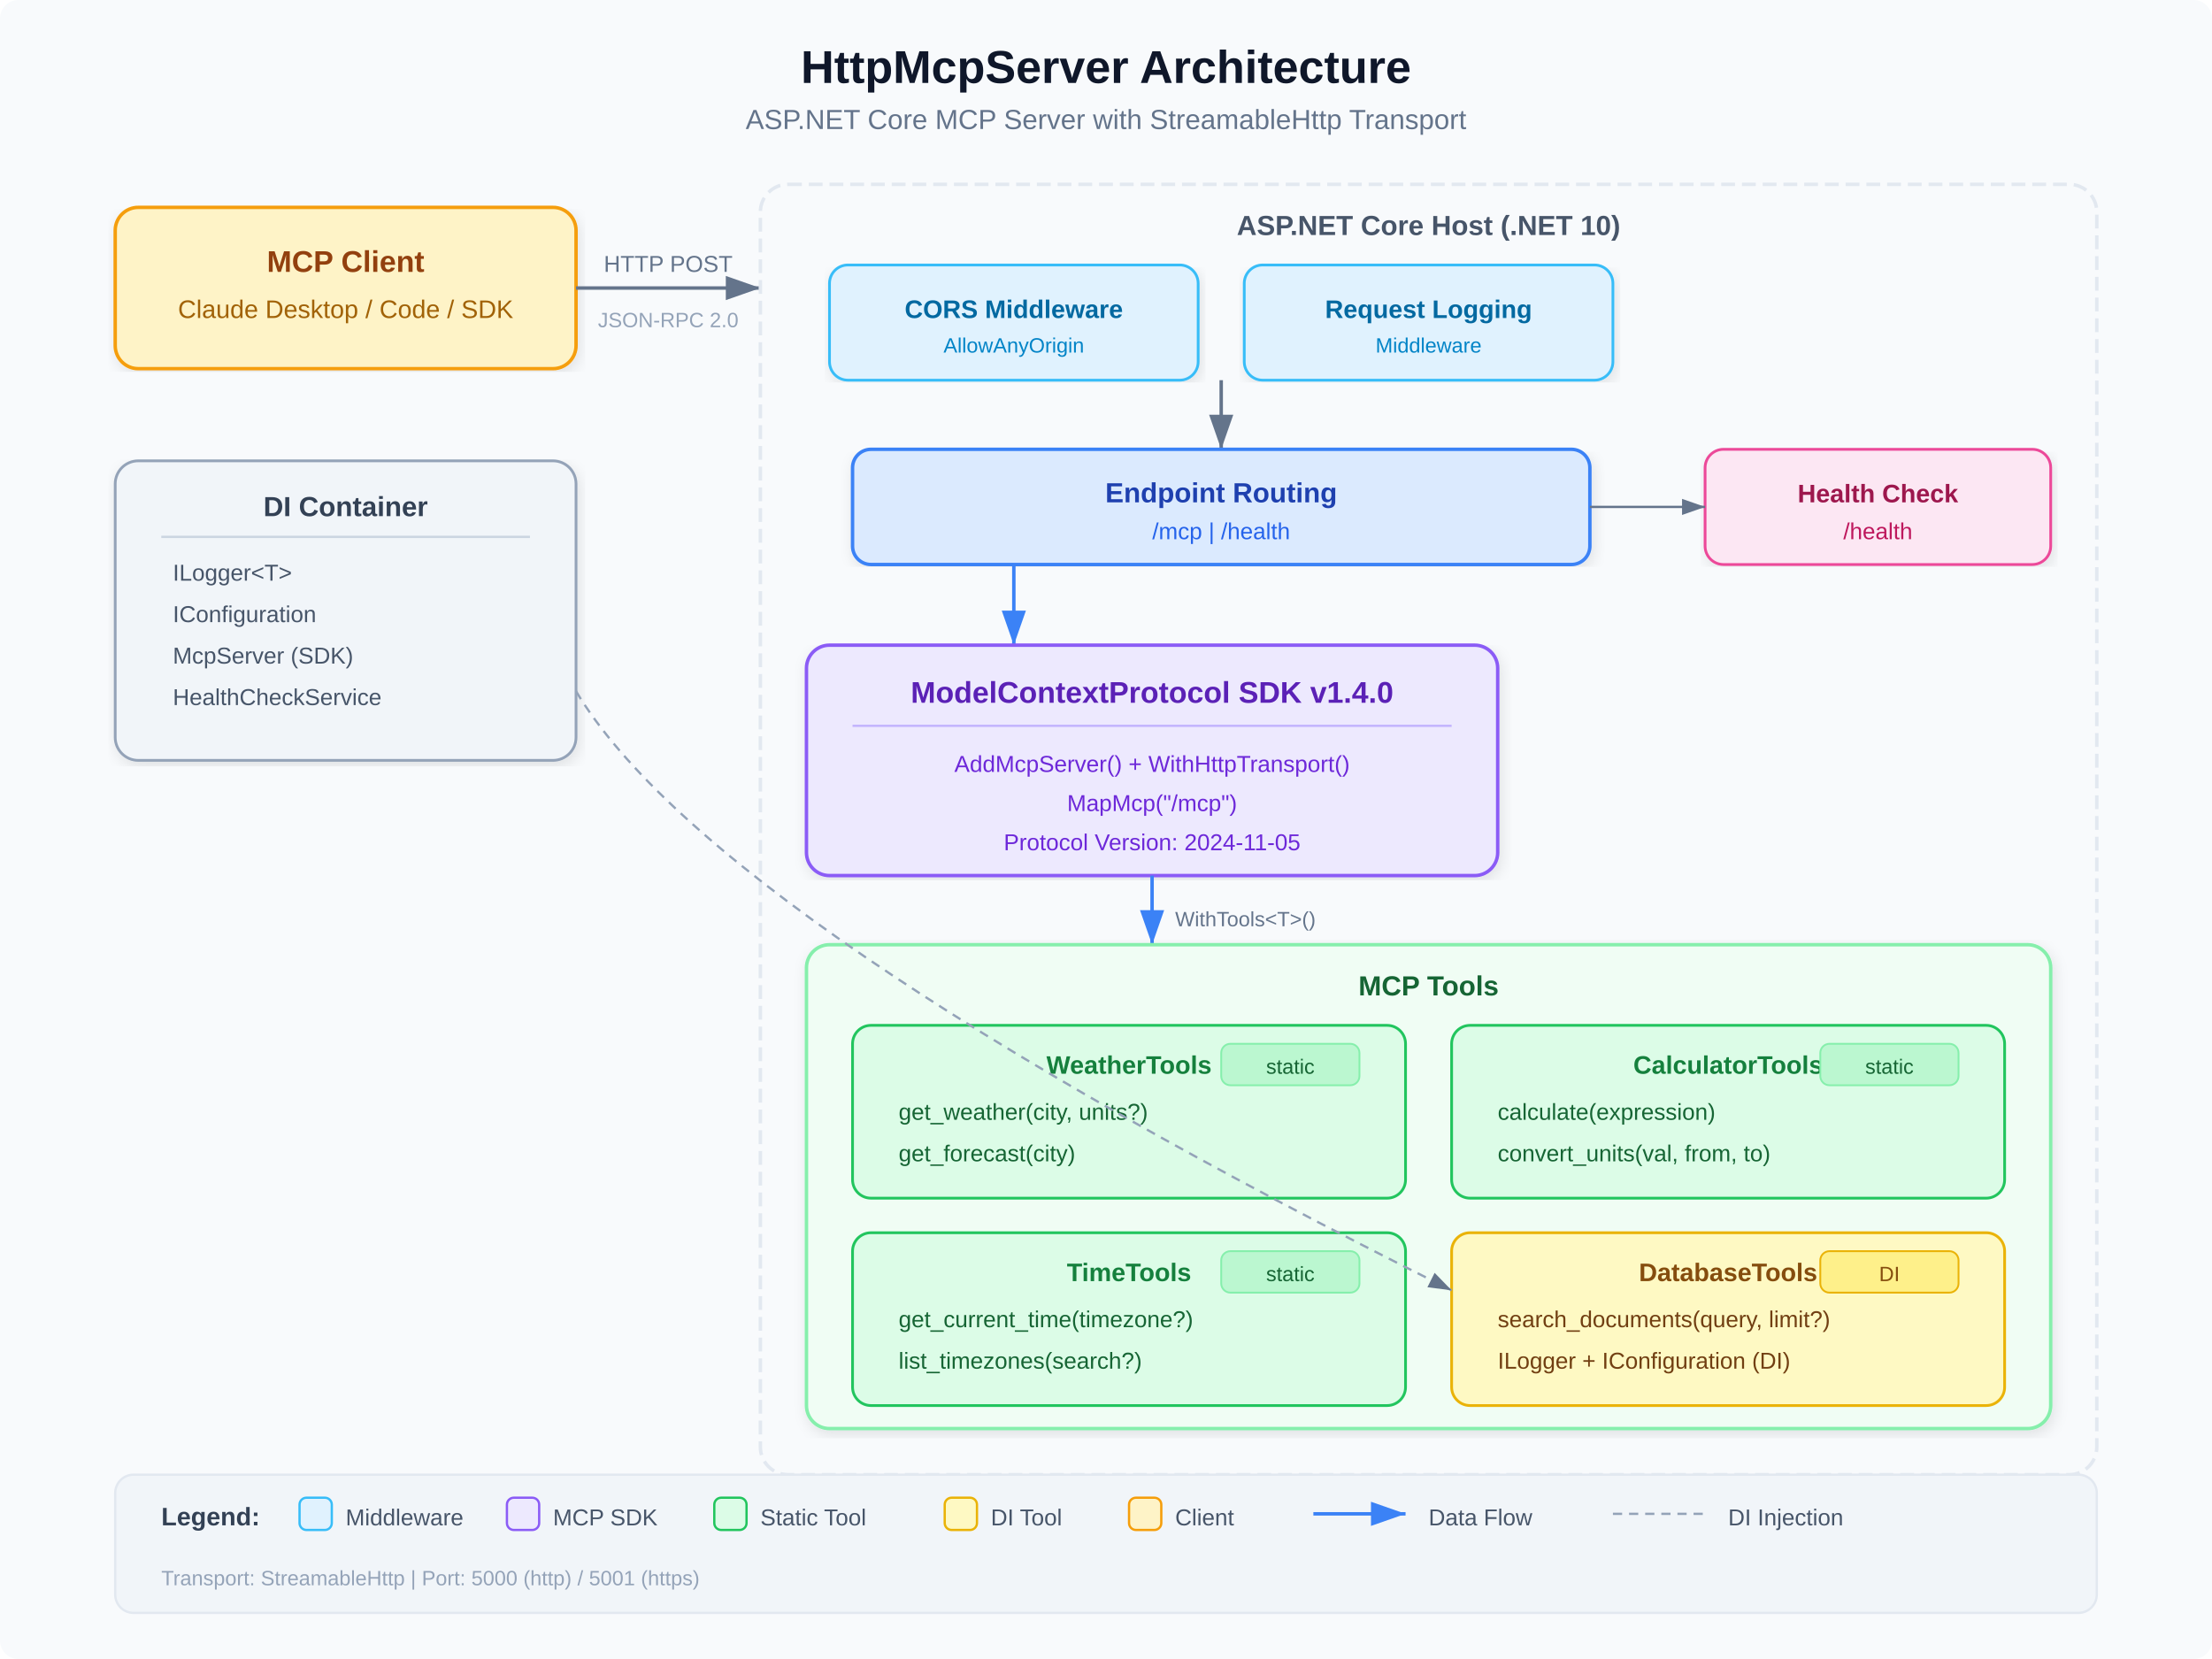
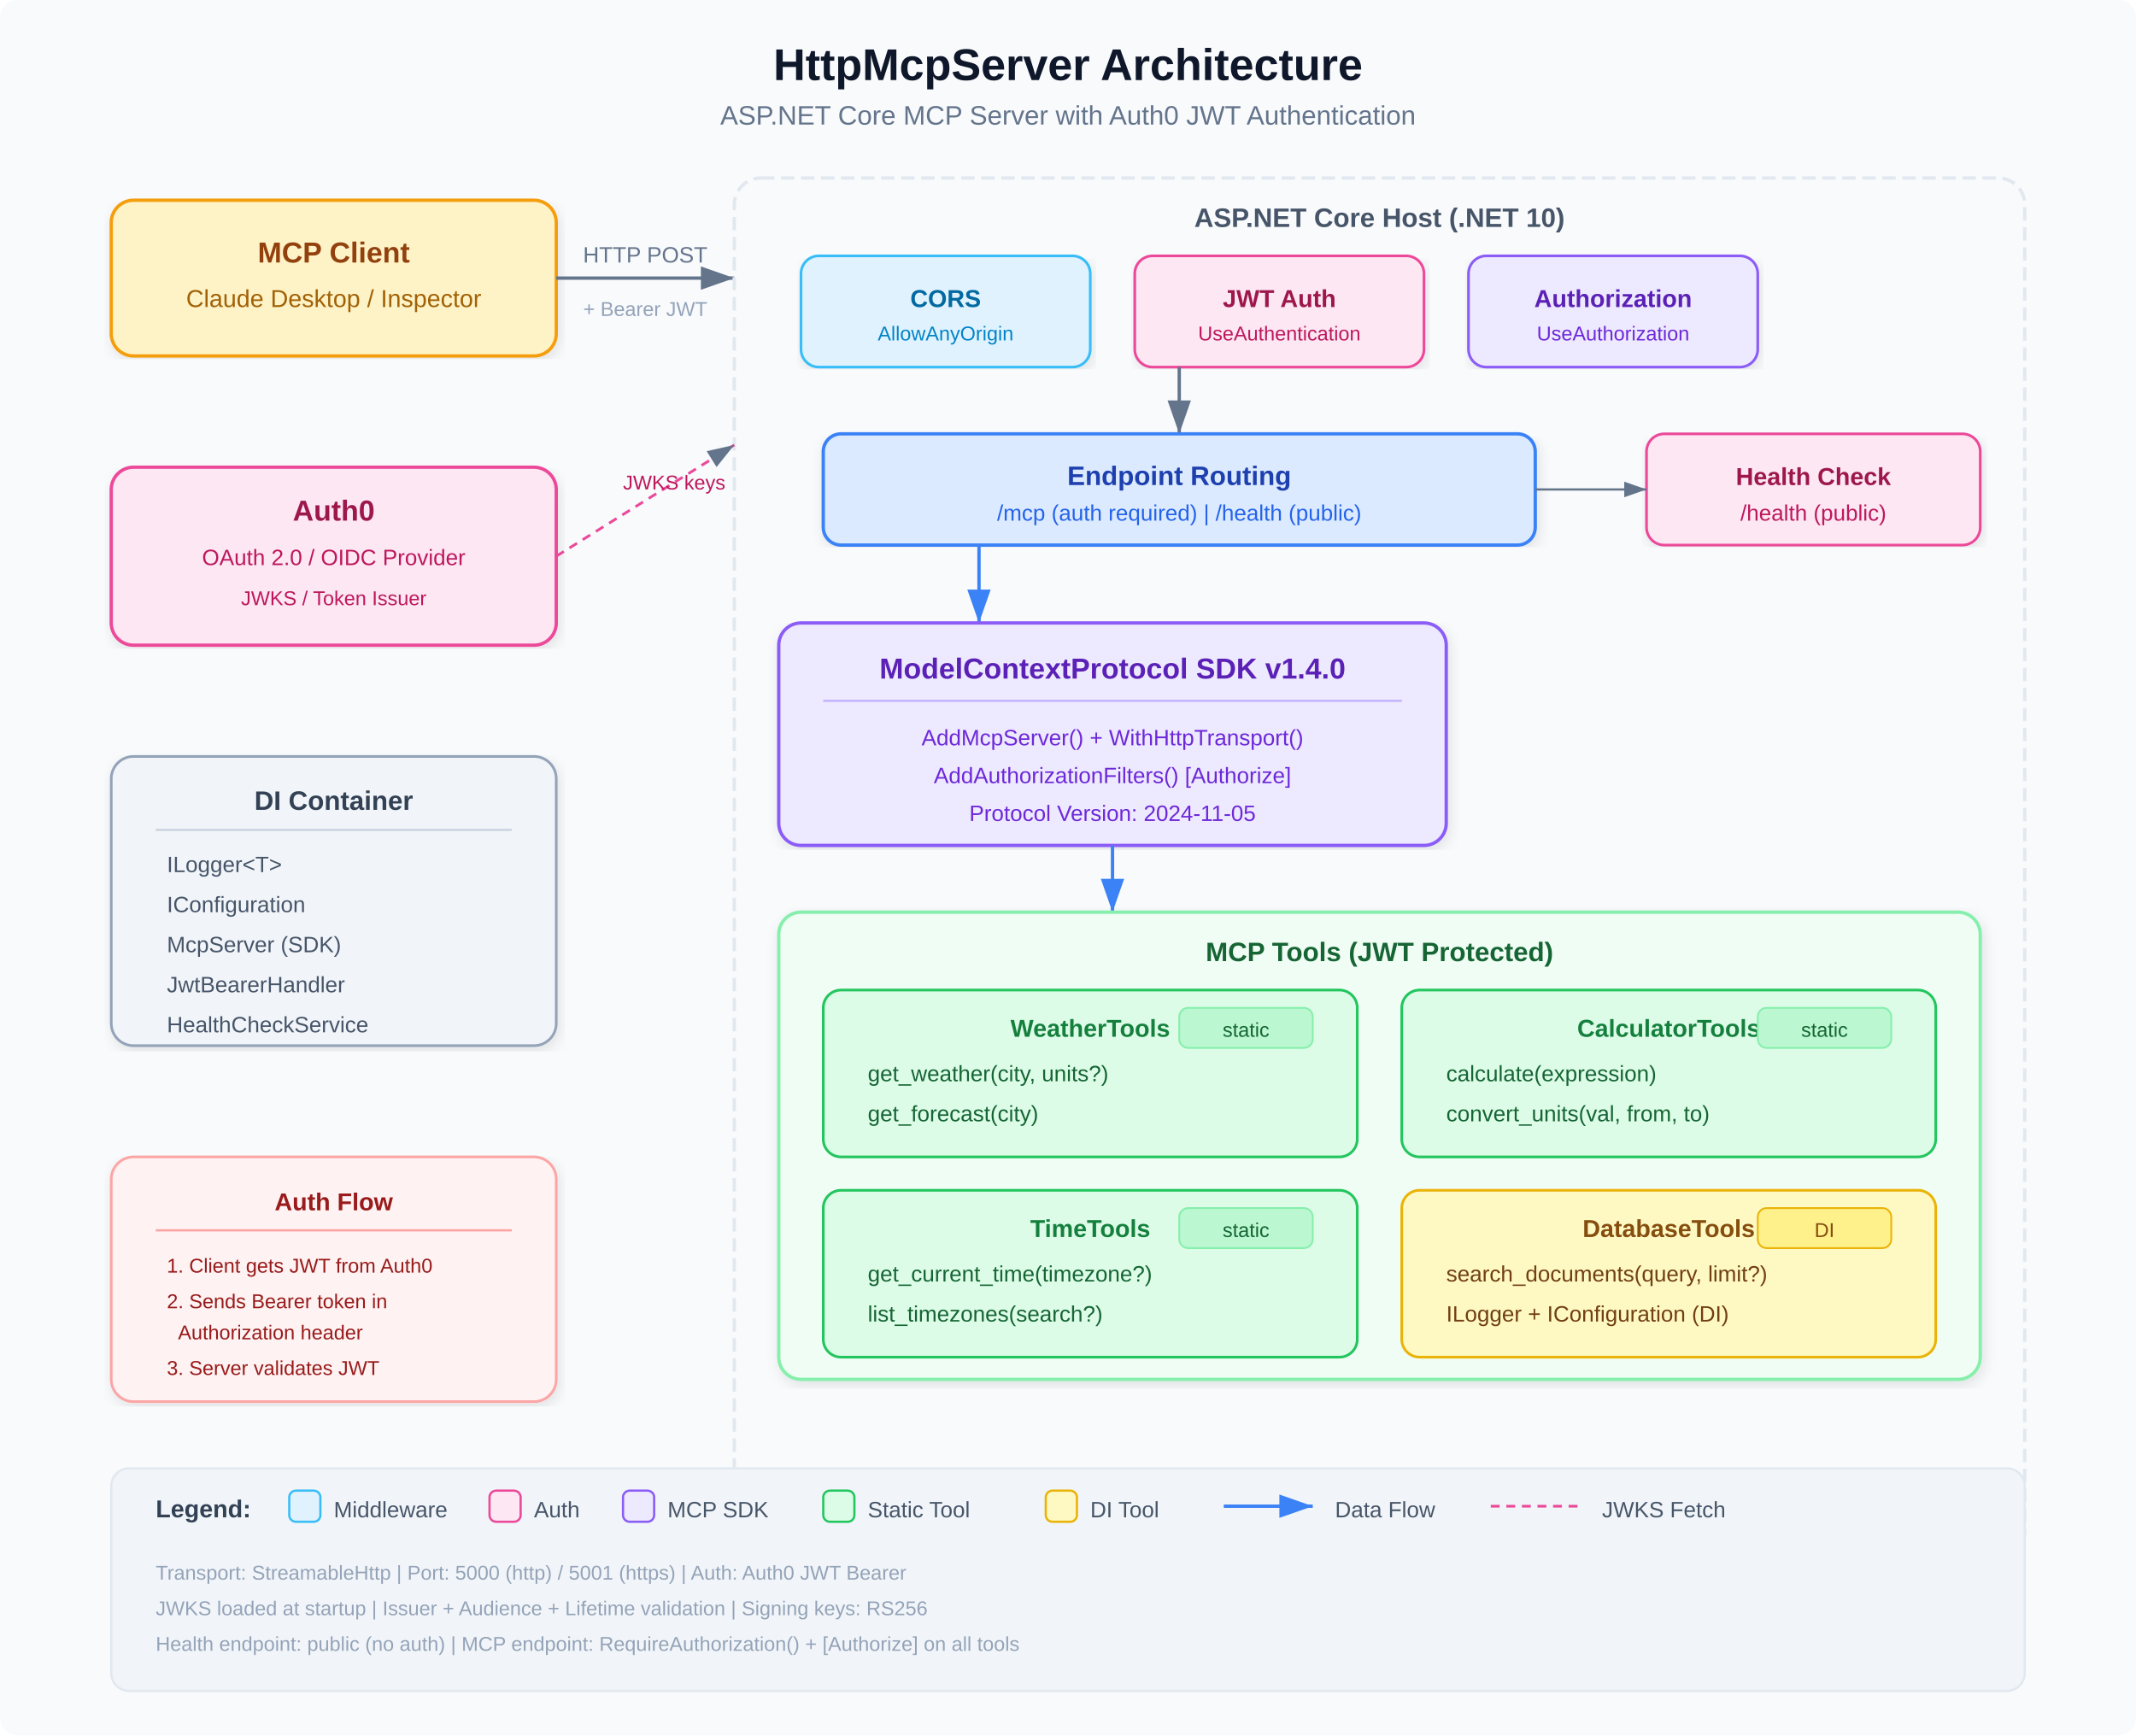
- <svg xmlns="http://www.w3.org/2000/svg" viewBox="0 0 960 720" font-family="Segoe UI, Arial, sans-serif">
+ <svg xmlns="http://www.w3.org/2000/svg" viewBox="0 0 960 780" font-family="Segoe UI, Arial, sans-serif">
  <defs>
    <marker id="arrow" viewBox="0 0 10 7" refX="10" refY="3.5" markerWidth="10" markerHeight="7" orient="auto-start-reverse">
      <polygon points="0 0, 10 3.5, 0 7" fill="#64748b" />
    </marker>
    <marker id="arrow-blue" viewBox="0 0 10 7" refX="10" refY="3.5" markerWidth="10" markerHeight="7" orient="auto-start-reverse">
      <polygon points="0 0, 10 3.5, 0 7" fill="#3b82f6" />
    </marker>
    <filter id="shadow" x="-2%" y="-2%" width="104%" height="104%">
      <feDropShadow dx="1" dy="2" stdDeviation="3" flood-opacity="0.1" />
    </filter>
  </defs>
-   <rect width="960" height="720" fill="#f8fafc" rx="8" />
+   <rect width="960" height="780" fill="#f8fafc" rx="8" />
  <text x="480" y="36" text-anchor="middle" font-size="20" font-weight="700" fill="#0f172a">HttpMcpServer Architecture</text>
-   <text x="480" y="56" text-anchor="middle" font-size="12" fill="#64748b">ASP.NET Core MCP Server with StreamableHttp Transport</text>
+   <text x="480" y="56" text-anchor="middle" font-size="12" fill="#64748b">ASP.NET Core MCP Server with Auth0 JWT Authentication</text>
  <rect x="50" y="90" width="200" height="70" rx="10" fill="#fef3c7" stroke="#f59e0b" stroke-width="1.5" filter="url(#shadow)" />
  <text x="150" y="118" text-anchor="middle" font-size="13" font-weight="600" fill="#92400e">MCP Client</text>
-   <text x="150" y="138" text-anchor="middle" font-size="11" fill="#a16207">Claude Desktop / Code / SDK</text>
+   <text x="150" y="138" text-anchor="middle" font-size="11" fill="#a16207">Claude Desktop / Inspector</text>
  <line x1="250" y1="125" x2="330" y2="125" stroke="#64748b" stroke-width="1.5" marker-end="url(#arrow)" />
  <text x="290" y="118" text-anchor="middle" font-size="10" fill="#64748b">HTTP POST</text>
-   <text x="290" y="142" text-anchor="middle" font-size="9" fill="#94a3b8">JSON-RPC 2.0</text>
-   <rect x="330" y="80" width="580" height="560" rx="12" fill="none" stroke="#e2e8f0" stroke-width="1.5" stroke-dasharray="6,3" />
+   <text x="290" y="142" text-anchor="middle" font-size="9" fill="#94a3b8">+ Bearer JWT</text>
+   <rect x="330" y="80" width="580" height="620" rx="12" fill="none" stroke="#e2e8f0" stroke-width="1.5" stroke-dasharray="6,3" />
  <text x="620" y="102" text-anchor="middle" font-size="12" font-weight="600" fill="#475569">ASP.NET Core Host (.NET 10)</text>
-   <rect x="360" y="115" width="160" height="50" rx="8" fill="#e0f2fe" stroke="#38bdf8" stroke-width="1.2" filter="url(#shadow)" />
-   <text x="440" y="138" text-anchor="middle" font-size="11" font-weight="600" fill="#0369a1">CORS Middleware</text>
-   <text x="440" y="153" text-anchor="middle" font-size="9" fill="#0284c7">AllowAnyOrigin</text>
-   <rect x="540" y="115" width="160" height="50" rx="8" fill="#e0f2fe" stroke="#38bdf8" stroke-width="1.2" filter="url(#shadow)" />
-   <text x="620" y="138" text-anchor="middle" font-size="11" font-weight="600" fill="#0369a1">Request Logging</text>
-   <text x="620" y="153" text-anchor="middle" font-size="9" fill="#0284c7">Middleware</text>
+   <rect x="50" y="210" width="200" height="80" rx="10" fill="#fce7f3" stroke="#ec4899" stroke-width="1.5" filter="url(#shadow)" />
+   <text x="150" y="234" text-anchor="middle" font-size="13" font-weight="600" fill="#9d174d">Auth0</text>
+   <text x="150" y="254" text-anchor="middle" font-size="10" fill="#be185d">OAuth 2.0 / OIDC Provider</text>
+   <text x="150" y="272" text-anchor="middle" font-size="9" fill="#be185d">JWKS / Token Issuer</text>
+   <line x1="250" y1="250" x2="330" y2="200" stroke="#ec4899" stroke-width="1.2" stroke-dasharray="4,3" marker-end="url(#arrow)" />
+   <text x="280" y="220" font-size="9" fill="#be185d">JWKS keys</text>
+   <rect x="360" y="115" width="130" height="50" rx="8" fill="#e0f2fe" stroke="#38bdf8" stroke-width="1.2" filter="url(#shadow)" />
+   <text x="425" y="138" text-anchor="middle" font-size="11" font-weight="600" fill="#0369a1">CORS</text>
+   <text x="425" y="153" text-anchor="middle" font-size="9" fill="#0284c7">AllowAnyOrigin</text>
+   <rect x="510" y="115" width="130" height="50" rx="8" fill="#fce7f3" stroke="#ec4899" stroke-width="1.2" filter="url(#shadow)" />
+   <text x="575" y="138" text-anchor="middle" font-size="11" font-weight="600" fill="#9d174d">JWT Auth</text>
+   <text x="575" y="153" text-anchor="middle" font-size="9" fill="#be185d">UseAuthentication</text>
+   <rect x="660" y="115" width="130" height="50" rx="8" fill="#ede9fe" stroke="#8b5cf6" stroke-width="1.2" filter="url(#shadow)" />
+   <text x="725" y="138" text-anchor="middle" font-size="11" font-weight="600" fill="#5b21b6">Authorization</text>
+   <text x="725" y="153" text-anchor="middle" font-size="9" fill="#6d28d9">UseAuthorization</text>
  <line x1="530" y1="165" x2="530" y2="195" stroke="#64748b" stroke-width="1.5" marker-end="url(#arrow)" />
  <rect x="370" y="195" width="320" height="50" rx="8" fill="#dbeafe" stroke="#3b82f6" stroke-width="1.5" filter="url(#shadow)" />
  <text x="530" y="218" text-anchor="middle" font-size="12" font-weight="700" fill="#1e40af">Endpoint Routing</text>
-   <text x="530" y="234" text-anchor="middle" font-size="10" fill="#2563eb">/mcp  |  /health</text>
+   <text x="530" y="234" text-anchor="middle" font-size="10" fill="#2563eb">/mcp (auth required)  |  /health (public)</text>
  <line x1="440" y1="245" x2="440" y2="280" stroke="#3b82f6" stroke-width="1.5" marker-end="url(#arrow-blue)" />
  <rect x="350" y="280" width="300" height="100" rx="10" fill="#ede9fe" stroke="#8b5cf6" stroke-width="1.5" filter="url(#shadow)" />
  <text x="500" y="305" text-anchor="middle" font-size="13" font-weight="700" fill="#5b21b6">ModelContextProtocol SDK v1.4.0</text>
  <line x1="370" y1="315" x2="630" y2="315" stroke="#c4b5fd" stroke-width="1" />
  <text x="500" y="335" text-anchor="middle" font-size="10" fill="#6d28d9">AddMcpServer() + WithHttpTransport()</text>
-   <text x="500" y="352" text-anchor="middle" font-size="10" fill="#6d28d9">MapMcp("/mcp")</text>
+   <text x="500" y="352" text-anchor="middle" font-size="10" fill="#6d28d9">AddAuthorizationFilters() [Authorize]</text>
  <text x="500" y="369" text-anchor="middle" font-size="10" fill="#6d28d9">Protocol Version: 2024-11-05</text>
  <line x1="500" y1="380" x2="500" y2="410" stroke="#3b82f6" stroke-width="1.5" marker-end="url(#arrow-blue)" />
-   <text x="510" y="402" font-size="9" fill="#64748b">WithTools&lt;T&gt;()</text>
  <rect x="350" y="410" width="540" height="210" rx="10" fill="#f0fdf4" stroke="#86efac" stroke-width="1.5" filter="url(#shadow)" />
-   <text x="620" y="432" text-anchor="middle" font-size="12" font-weight="700" fill="#166534">MCP Tools</text>
+   <text x="620" y="432" text-anchor="middle" font-size="12" font-weight="700" fill="#166534">MCP Tools (JWT Protected)</text>
  <rect x="370" y="445" width="240" height="75" rx="8" fill="#dcfce7" stroke="#22c55e" stroke-width="1.2" />
  <text x="490" y="466" text-anchor="middle" font-size="11" font-weight="600" fill="#15803d">WeatherTools</text>
  <text x="390" y="486" font-size="10" fill="#166534">get_weather(city, units?)</text>
  <text x="390" y="504" font-size="10" fill="#166534">get_forecast(city)</text>
  <rect x="530" y="453" width="60" height="18" rx="4" fill="#bbf7d0" stroke="#86efac" stroke-width="0.8" />
  <text x="560" y="466" text-anchor="middle" font-size="9" fill="#166534">static</text>
  <rect x="630" y="445" width="240" height="75" rx="8" fill="#dcfce7" stroke="#22c55e" stroke-width="1.2" />
  <text x="750" y="466" text-anchor="middle" font-size="11" font-weight="600" fill="#15803d">CalculatorTools</text>
  <text x="650" y="486" font-size="10" fill="#166534">calculate(expression)</text>
  <text x="650" y="504" font-size="10" fill="#166534">convert_units(val, from, to)</text>
  <rect x="790" y="453" width="60" height="18" rx="4" fill="#bbf7d0" stroke="#86efac" stroke-width="0.8" />
  <text x="820" y="466" text-anchor="middle" font-size="9" fill="#166534">static</text>
  <rect x="370" y="535" width="240" height="75" rx="8" fill="#dcfce7" stroke="#22c55e" stroke-width="1.2" />
  <text x="490" y="556" text-anchor="middle" font-size="11" font-weight="600" fill="#15803d">TimeTools</text>
  <text x="390" y="576" font-size="10" fill="#166534">get_current_time(timezone?)</text>
  <text x="390" y="594" font-size="10" fill="#166534">list_timezones(search?)</text>
  <rect x="530" y="543" width="60" height="18" rx="4" fill="#bbf7d0" stroke="#86efac" stroke-width="0.8" />
  <text x="560" y="556" text-anchor="middle" font-size="9" fill="#166534">static</text>
  <rect x="630" y="535" width="240" height="75" rx="8" fill="#fef9c3" stroke="#eab308" stroke-width="1.2" />
  <text x="750" y="556" text-anchor="middle" font-size="11" font-weight="600" fill="#854d0e">DatabaseTools</text>
  <text x="650" y="576" font-size="10" fill="#713f12">search_documents(query, limit?)</text>
  <text x="650" y="594" font-size="10" fill="#713f12">ILogger + IConfiguration (DI)</text>
  <rect x="790" y="543" width="60" height="18" rx="4" fill="#fef08a" stroke="#eab308" stroke-width="0.8" />
  <text x="820" y="556" text-anchor="middle" font-size="9" fill="#854d0e">DI</text>
  <rect x="740" y="195" width="150" height="50" rx="8" fill="#fce7f3" stroke="#ec4899" stroke-width="1.2" filter="url(#shadow)" />
  <text x="815" y="218" text-anchor="middle" font-size="11" font-weight="600" fill="#9d174d">Health Check</text>
-   <text x="815" y="234" text-anchor="middle" font-size="10" fill="#be185d">/health</text>
+   <text x="815" y="234" text-anchor="middle" font-size="10" fill="#be185d">/health (public)</text>
  <line x1="690" y1="220" x2="740" y2="220" stroke="#64748b" stroke-width="1" marker-end="url(#arrow)" />
-   <rect x="50" y="200" width="200" height="130" rx="10" fill="#f1f5f9" stroke="#94a3b8" stroke-width="1.2" filter="url(#shadow)" />
-   <text x="150" y="224" text-anchor="middle" font-size="12" font-weight="600" fill="#334155">DI Container</text>
-   <line x1="70" y1="233" x2="230" y2="233" stroke="#cbd5e1" stroke-width="1" />
-   <text x="75" y="252" font-size="10" fill="#475569">ILogger&lt;T&gt;</text>
-   <text x="75" y="270" font-size="10" fill="#475569">IConfiguration</text>
-   <text x="75" y="288" font-size="10" fill="#475569">McpServer (SDK)</text>
-   <text x="75" y="306" font-size="10" fill="#475569">HealthCheckService</text>
-   <path d="M 250 300 Q 310 400 630 560" fill="none" stroke="#94a3b8" stroke-width="1" stroke-dasharray="4,3" marker-end="url(#arrow)" />
-   <rect x="50" y="640" width="860" height="60" rx="8" fill="#f1f5f9" stroke="#e2e8f0" stroke-width="1" />
-   <text x="70" y="662" font-size="11" font-weight="600" fill="#334155">Legend:</text>
-   <rect x="130" y="650" width="14" height="14" rx="3" fill="#e0f2fe" stroke="#38bdf8" />
-   <text x="150" y="662" font-size="10" fill="#475569">Middleware</text>
-   <rect x="220" y="650" width="14" height="14" rx="3" fill="#ede9fe" stroke="#8b5cf6" />
-   <text x="240" y="662" font-size="10" fill="#475569">MCP SDK</text>
-   <rect x="310" y="650" width="14" height="14" rx="3" fill="#dcfce7" stroke="#22c55e" />
-   <text x="330" y="662" font-size="10" fill="#475569">Static Tool</text>
-   <rect x="410" y="650" width="14" height="14" rx="3" fill="#fef9c3" stroke="#eab308" />
-   <text x="430" y="662" font-size="10" fill="#475569">DI Tool</text>
-   <rect x="490" y="650" width="14" height="14" rx="3" fill="#fef3c7" stroke="#f59e0b" />
-   <text x="510" y="662" font-size="10" fill="#475569">Client</text>
-   <line x1="570" y1="657" x2="610" y2="657" stroke="#3b82f6" stroke-width="1.5" marker-end="url(#arrow-blue)" />
-   <text x="620" y="662" font-size="10" fill="#475569">Data Flow</text>
-   <line x1="700" y1="657" x2="740" y2="657" stroke="#94a3b8" stroke-width="1" stroke-dasharray="4,3" />
-   <text x="750" y="662" font-size="10" fill="#475569">DI Injection</text>
-   <text x="70" y="688" font-size="9" fill="#94a3b8">Transport: StreamableHttp | Port: 5000 (http) / 5001 (https)</text>
+   <rect x="50" y="340" width="200" height="130" rx="10" fill="#f1f5f9" stroke="#94a3b8" stroke-width="1.2" filter="url(#shadow)" />
+   <text x="150" y="364" text-anchor="middle" font-size="12" font-weight="600" fill="#334155">DI Container</text>
+   <line x1="70" y1="373" x2="230" y2="373" stroke="#cbd5e1" stroke-width="1" />
+   <text x="75" y="392" font-size="10" fill="#475569">ILogger&lt;T&gt;</text>
+   <text x="75" y="410" font-size="10" fill="#475569">IConfiguration</text>
+   <text x="75" y="428" font-size="10" fill="#475569">McpServer (SDK)</text>
+   <text x="75" y="446" font-size="10" fill="#475569">JwtBearerHandler</text>
+   <text x="75" y="464" font-size="10" fill="#475569">HealthCheckService</text>
+   <rect x="50" y="520" width="200" height="110" rx="10" fill="#fef2f2" stroke="#fca5a5" stroke-width="1.2" filter="url(#shadow)" />
+   <text x="150" y="544" text-anchor="middle" font-size="11" font-weight="600" fill="#991b1b">Auth Flow</text>
+   <line x1="70" y1="553" x2="230" y2="553" stroke="#fca5a5" stroke-width="1" />
+   <text x="75" y="572" font-size="9" fill="#991b1b">1. Client gets JWT from Auth0</text>
+   <text x="75" y="588" font-size="9" fill="#991b1b">2. Sends Bearer token in</text>
+   <text x="80" y="602" font-size="9" fill="#991b1b">   Authorization header</text>
+   <text x="75" y="618" font-size="9" fill="#991b1b">3. Server validates JWT</text>
+   <rect x="50" y="660" width="860" height="100" rx="8" fill="#f1f5f9" stroke="#e2e8f0" stroke-width="1" />
+   <text x="70" y="682" font-size="11" font-weight="600" fill="#334155">Legend:</text>
+   <rect x="130" y="670" width="14" height="14" rx="3" fill="#e0f2fe" stroke="#38bdf8" />
+   <text x="150" y="682" font-size="10" fill="#475569">Middleware</text>
+   <rect x="220" y="670" width="14" height="14" rx="3" fill="#fce7f3" stroke="#ec4899" />
+   <text x="240" y="682" font-size="10" fill="#475569">Auth</text>
+   <rect x="280" y="670" width="14" height="14" rx="3" fill="#ede9fe" stroke="#8b5cf6" />
+   <text x="300" y="682" font-size="10" fill="#475569">MCP SDK</text>
+   <rect x="370" y="670" width="14" height="14" rx="3" fill="#dcfce7" stroke="#22c55e" />
+   <text x="390" y="682" font-size="10" fill="#475569">Static Tool</text>
+   <rect x="470" y="670" width="14" height="14" rx="3" fill="#fef9c3" stroke="#eab308" />
+   <text x="490" y="682" font-size="10" fill="#475569">DI Tool</text>
+   <line x1="550" y1="677" x2="590" y2="677" stroke="#3b82f6" stroke-width="1.5" marker-end="url(#arrow-blue)" />
+   <text x="600" y="682" font-size="10" fill="#475569">Data Flow</text>
+   <line x1="670" y1="677" x2="710" y2="677" stroke="#ec4899" stroke-width="1.2" stroke-dasharray="4,3" />
+   <text x="720" y="682" font-size="10" fill="#475569">JWKS Fetch</text>
+   <text x="70" y="710" font-size="9" fill="#94a3b8">Transport: StreamableHttp | Port: 5000 (http) / 5001 (https) | Auth: Auth0 JWT Bearer</text>
+   <text x="70" y="726" font-size="9" fill="#94a3b8">JWKS loaded at startup | Issuer + Audience + Lifetime validation | Signing keys: RS256</text>
+   <text x="70" y="742" font-size="9" fill="#94a3b8">Health endpoint: public (no auth) | MCP endpoint: RequireAuthorization() + [Authorize] on all tools</text>
</svg>
